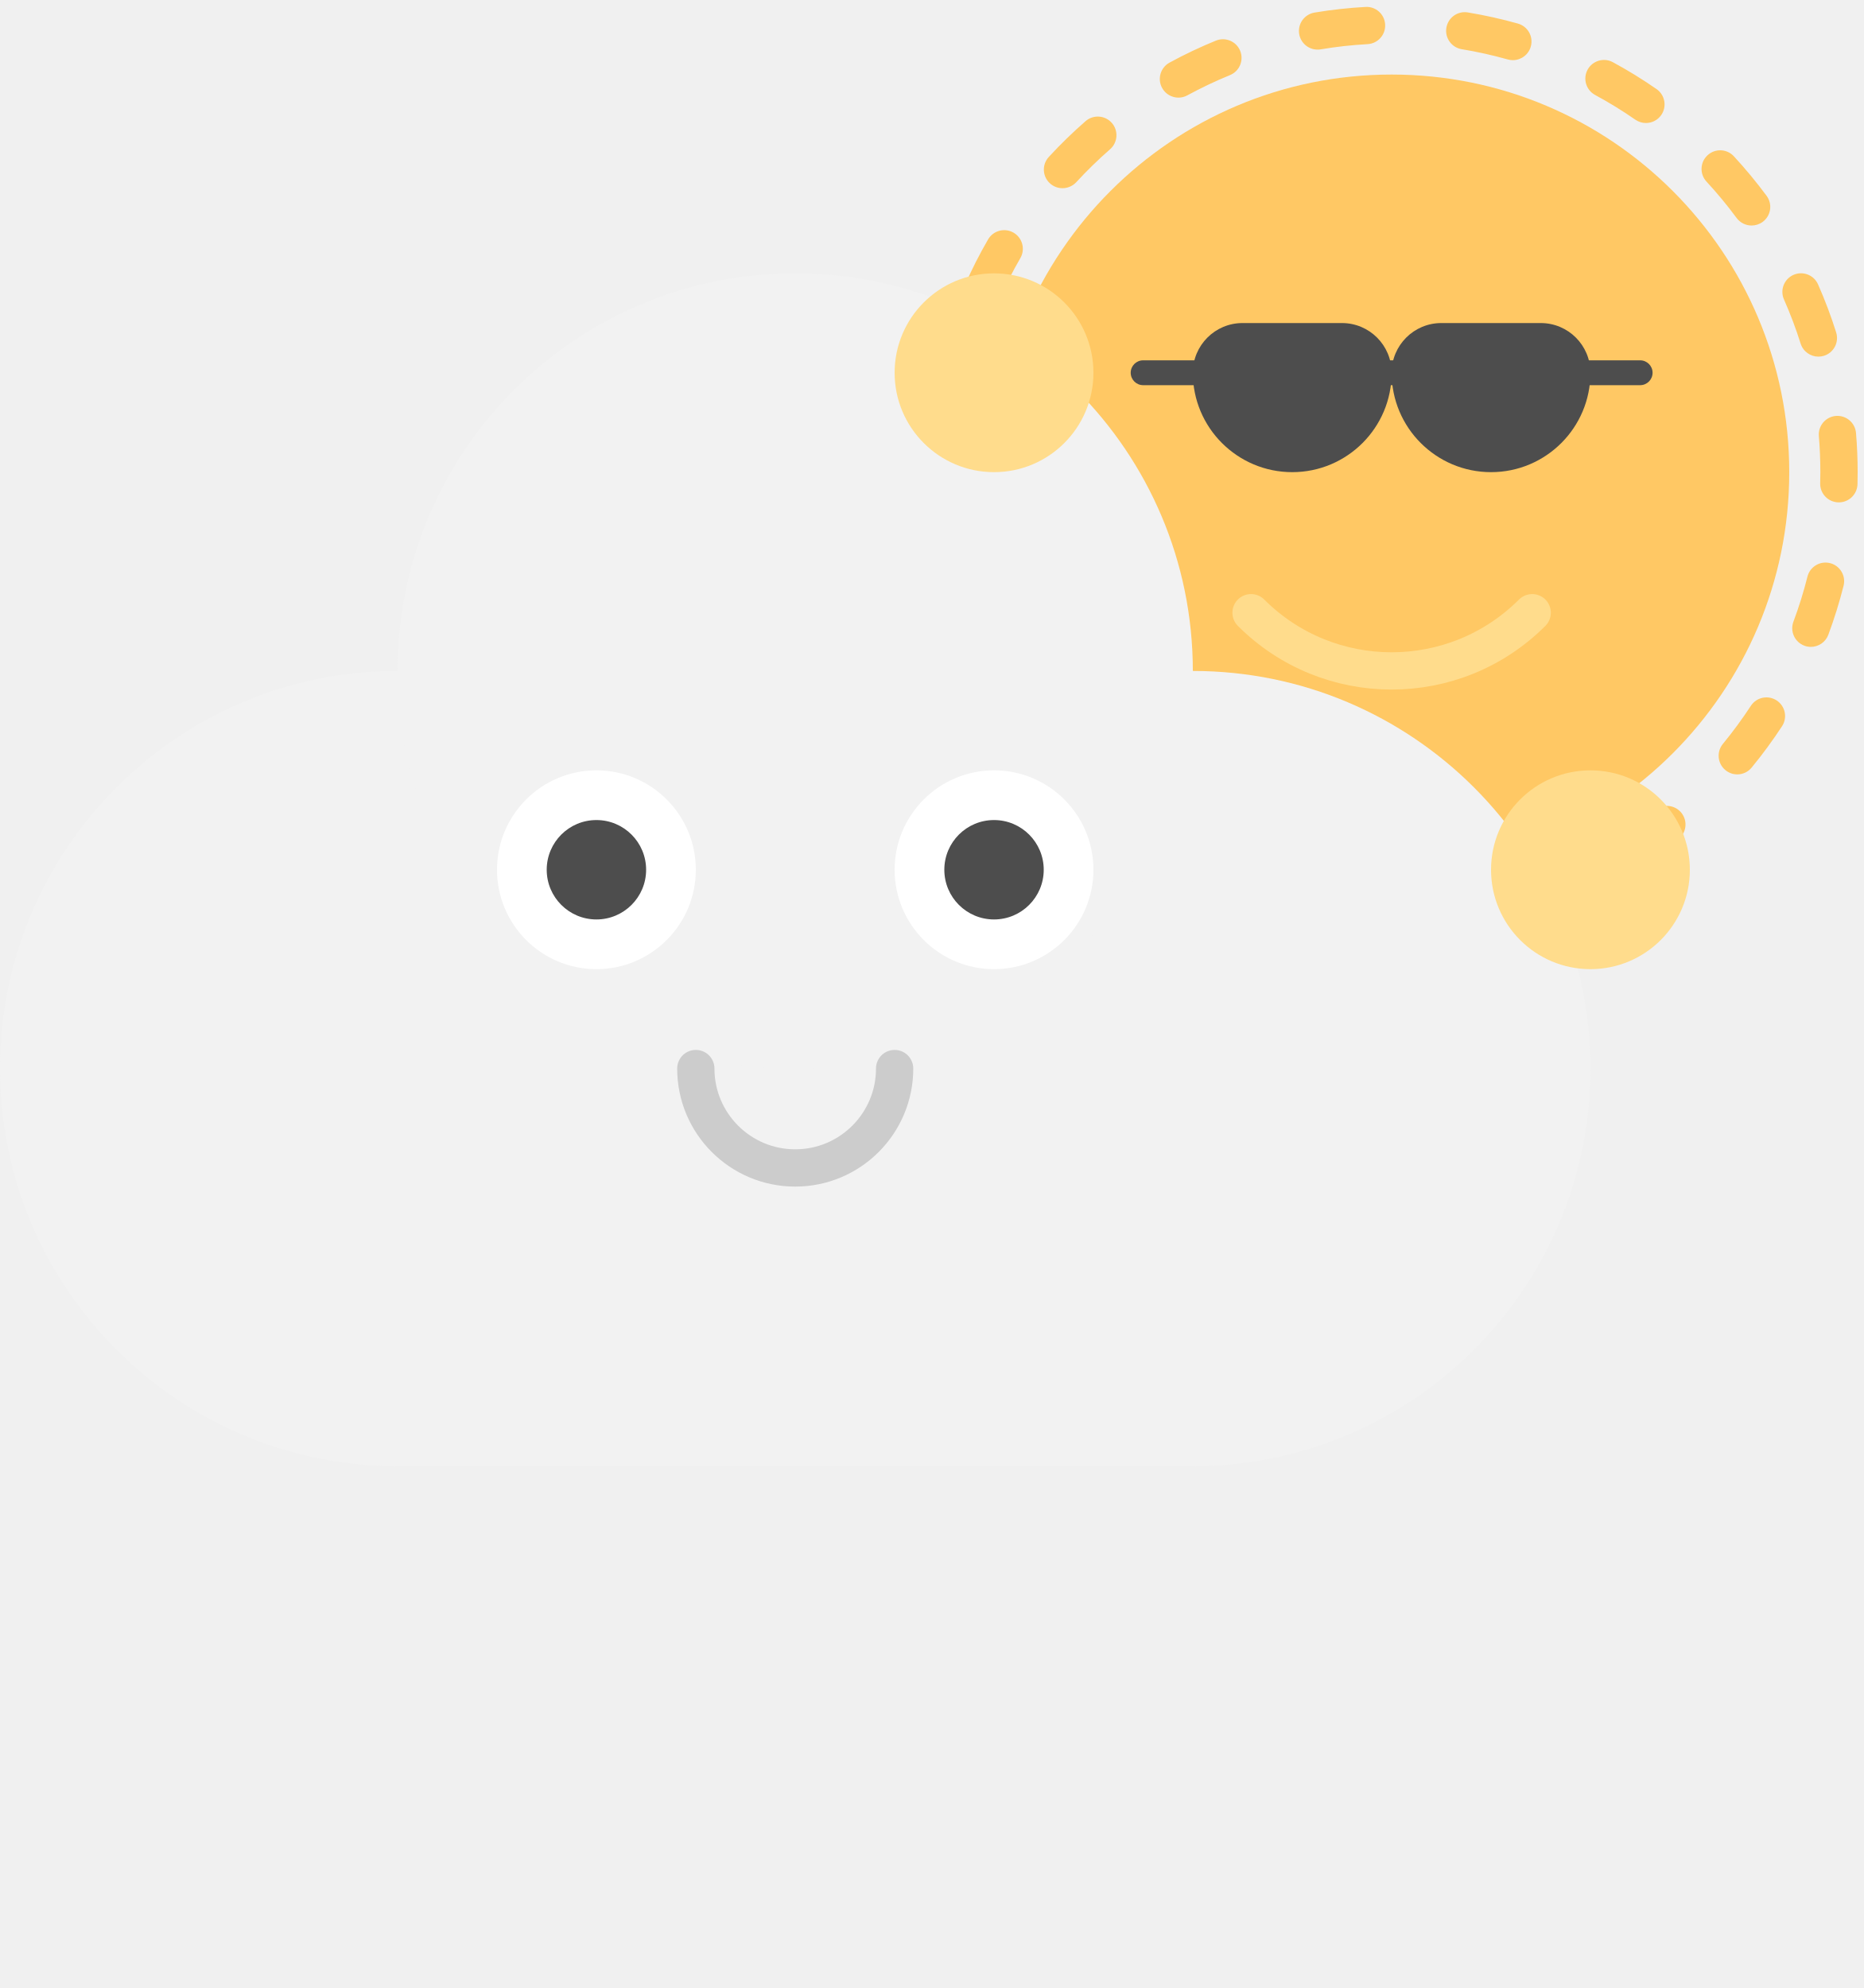
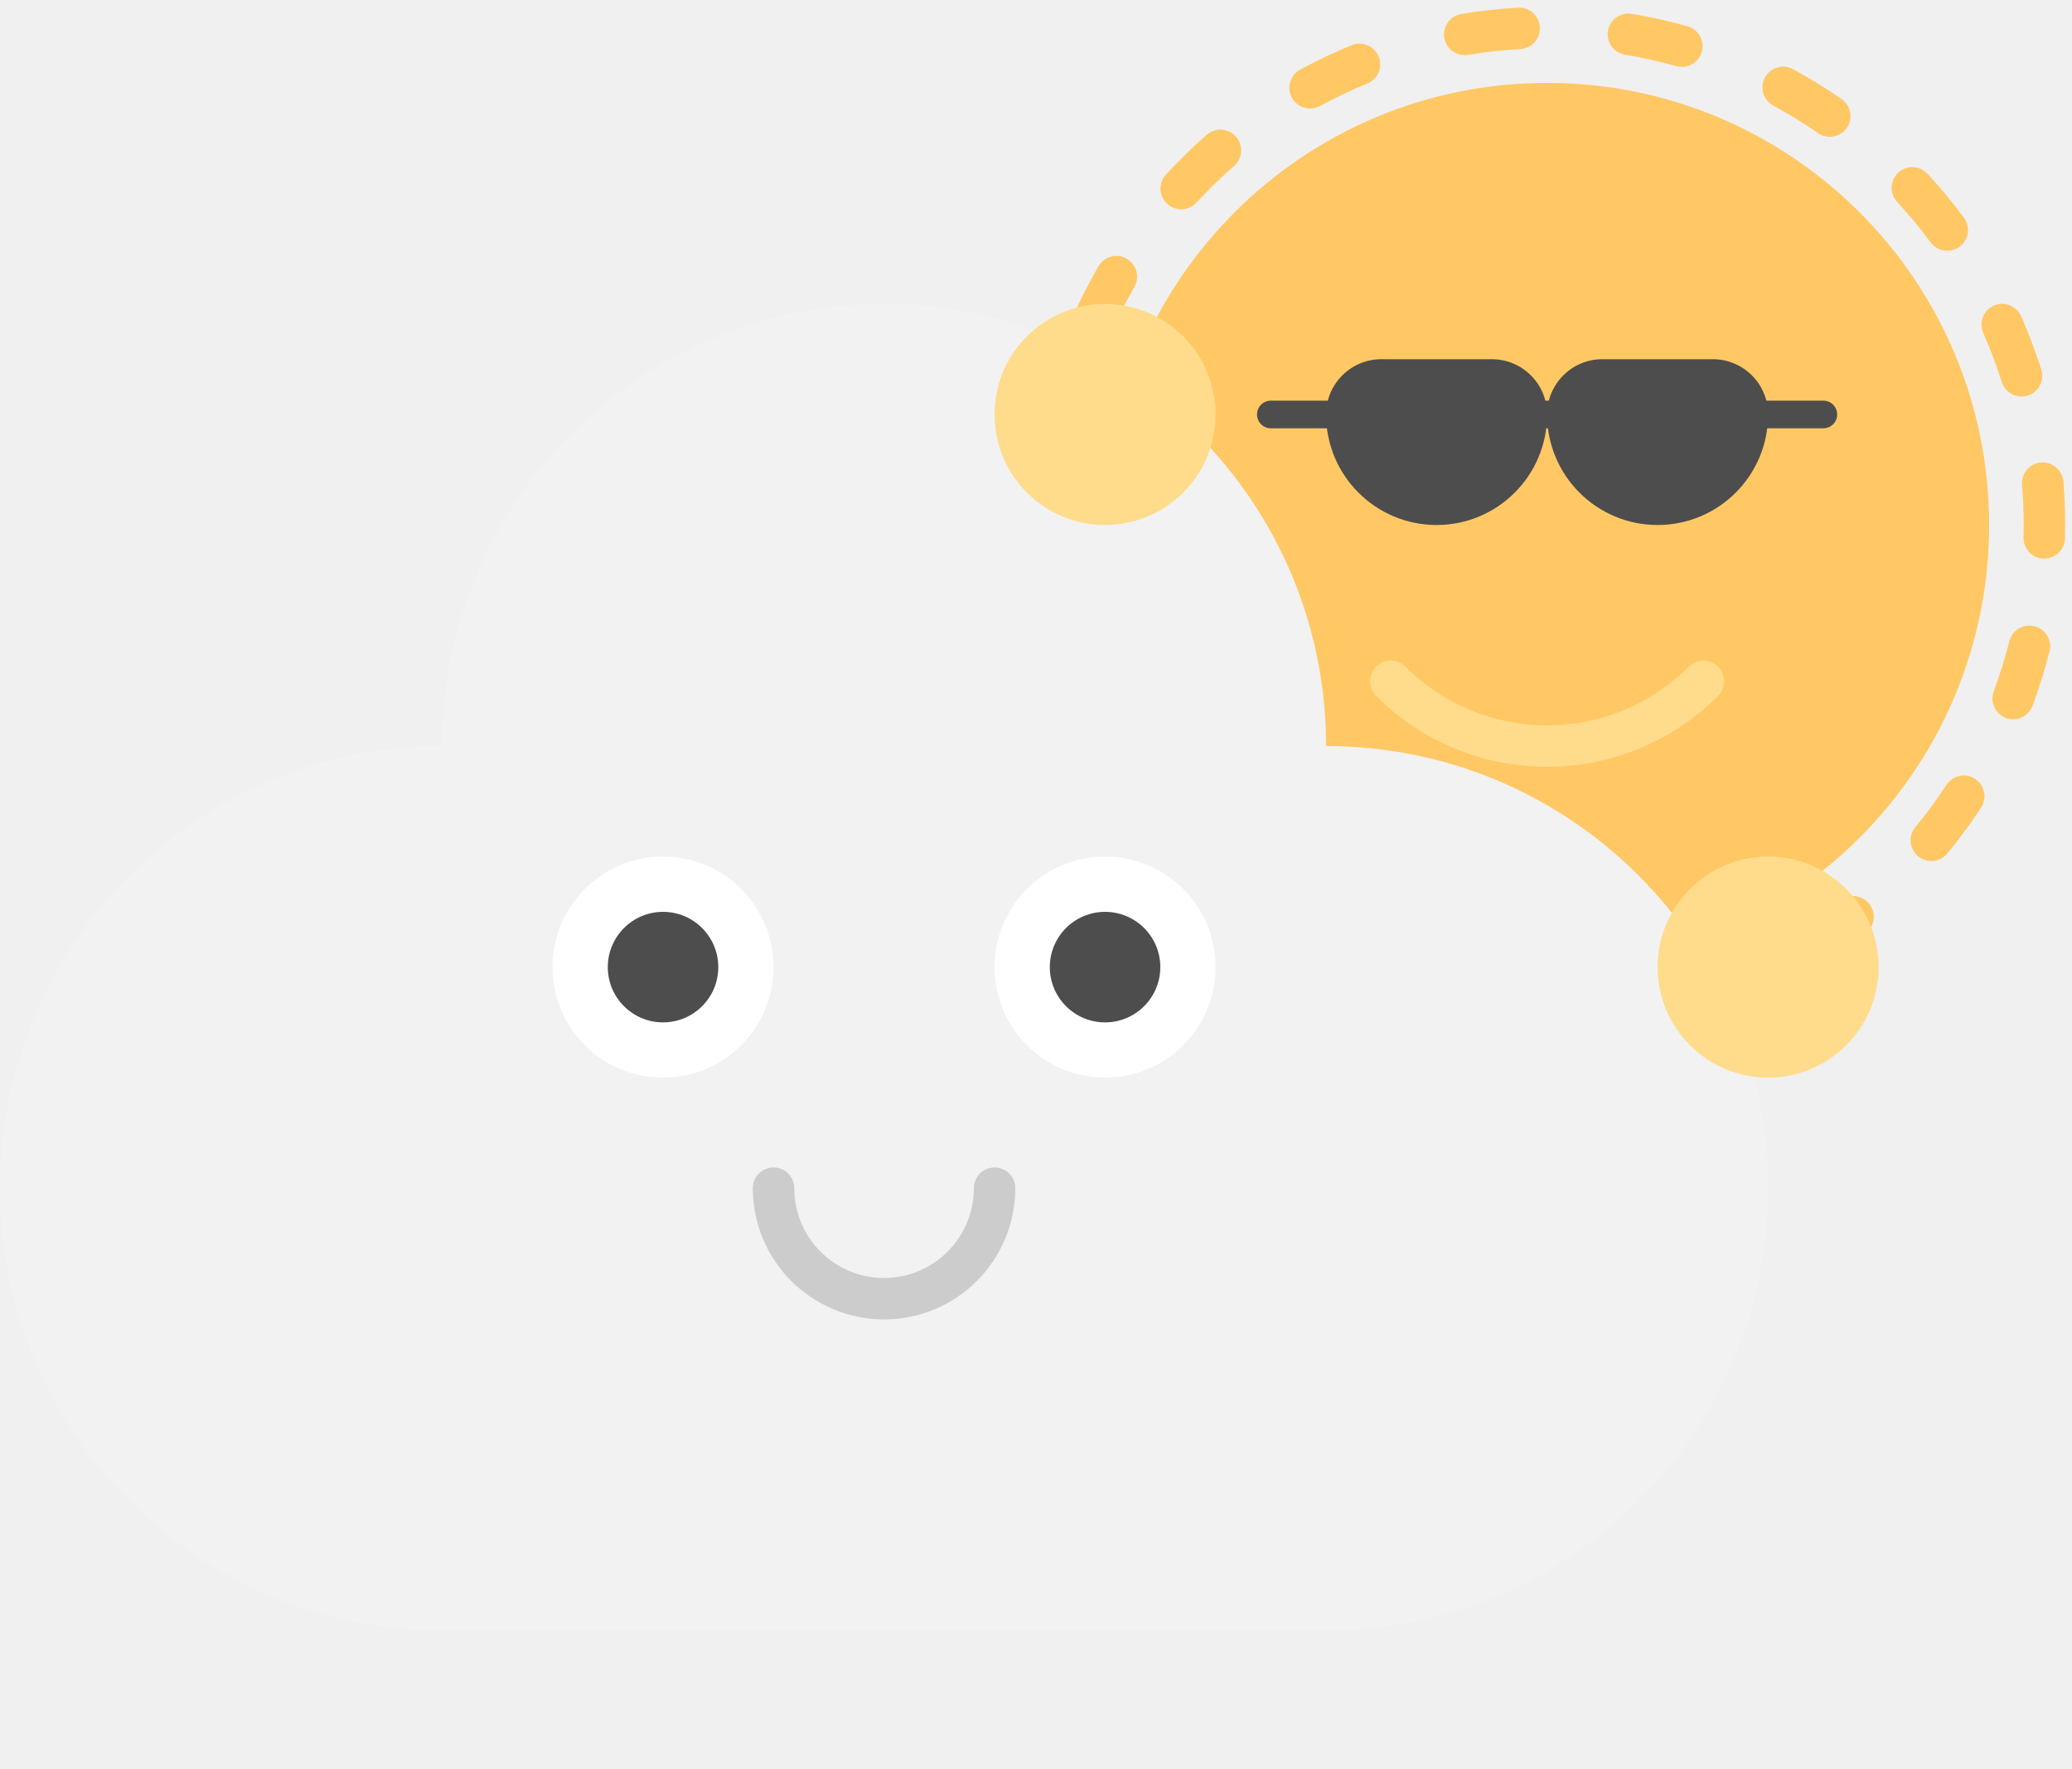
- <svg xmlns="http://www.w3.org/2000/svg" viewBox="0 0 600 640">
+ <svg xmlns="http://www.w3.org/2000/svg" viewBox="0 0 600 512">
  <style type="text/css">
    .hands       { fill:   #FFDC8C }
    .sun-smile   { stroke: #FFDC8C }
    .sun         { fill:   #FFC864 }
    .shades,
    .pupils      { fill:   #4D4D4D }
    .eyes        { fill:   white   }
    .cloud-smile { stroke: #CCC    }
    .cloud       { fill:   #F2F2F2 }
  </style>
  <circle class="sun" clip-rule="evenodd" cx="448" cy="152" fill-rule="evenodd" r="128" />
  <path class="sun" d="m448.06 302c-5.56 0-11.11-.3-16.54-.9-3.29-.36-5.67-3.33-5.31-6.62s3.33-5.67 6.62-5.31c5 .55 10.11.83 15.18.83h.31c3.31 0 6 2.69 6 6s-2.69 6-6 6zm31.71-3.53c-2.74 0-5.22-1.89-5.85-4.68-.73-3.23 1.3-6.44 4.53-7.17 4.92-1.11 9.84-2.51 14.61-4.17 3.13-1.09 6.55.57 7.63 3.7s-.57 6.55-3.7 7.63c-5.19 1.8-10.54 3.32-15.89 4.53-.45.11-.89.16-1.33.16zm-78.51-4.25c-.65 0-1.31-.11-1.95-.33-5.19-1.79-10.34-3.88-15.31-6.24-3-1.42-4.27-5-2.85-7.99 1.42-3 5-4.27 7.99-2.85 4.57 2.16 9.3 4.09 14.08 5.74 3.13 1.08 4.8 4.49 3.72 7.63-.86 2.47-3.19 4.04-5.68 4.04zm122.36-13.71c-2.01 0-3.97-1.01-5.11-2.84-1.75-2.82-.88-6.52 1.94-8.26 4.29-2.66 8.49-5.59 12.46-8.7 2.61-2.04 6.38-1.58 8.42 1.03s1.58 6.38-1.03 8.42c-4.32 3.38-8.87 6.56-13.54 9.45-.97.61-2.06.9-3.14.9zm-164.02-8.91c-1.29 0-2.59-.41-3.69-1.27-4.32-3.37-8.51-7.02-12.45-10.85-2.38-2.31-2.43-6.11-.12-8.48 2.31-2.38 6.11-2.43 8.48-.12 3.62 3.53 7.48 6.89 11.46 9.99 2.61 2.04 3.08 5.81 1.04 8.42-1.16 1.52-2.93 2.31-4.72 2.31zm199.67-22.3c-1.34 0-2.69-.45-3.81-1.37-2.56-2.1-2.93-5.89-.82-8.45 3.21-3.9 6.24-8.03 9-12.25 1.81-2.78 5.53-3.55 8.3-1.74s3.56 5.53 1.74 8.3c-3 4.59-6.29 9.07-9.78 13.31-1.18 1.45-2.89 2.2-4.63 2.2zm-231.77-12.54c-1.96 0-3.87-.95-5.02-2.71-3.01-4.59-5.8-9.4-8.28-14.29-1.5-2.95-.32-6.57 2.63-8.07s6.57-.33 8.07 2.63c2.29 4.5 4.85 8.92 7.62 13.14 1.82 2.77 1.04 6.49-1.73 8.31-1.02.67-2.16.99-3.29.99zm255.46-28.51c-.7 0-1.41-.12-2.1-.38-3.1-1.16-4.68-4.62-3.52-7.72 1.77-4.73 3.29-9.62 4.52-14.51.81-3.21 4.07-5.16 7.28-4.35s5.16 4.07 4.35 7.28c-1.34 5.32-2.99 10.63-4.91 15.78-.9 2.41-3.19 3.9-5.62 3.9zm-274.56-14.85c-2.68 0-5.12-1.81-5.81-4.53-1.35-5.31-2.41-10.77-3.17-16.21-.45-3.28 1.84-6.31 5.12-6.77s6.31 1.84 6.77 5.12c.69 5.01 1.67 10.02 2.91 14.91.82 3.21-1.13 6.48-4.34 7.29-.5.13-.99.19-1.48.19zm283.56-31.67c-.05 0-.11 0-.16 0-3.31-.09-5.93-2.84-5.84-6.15.03-1.19.05-2.38.05-3.58 0-3.87-.16-7.78-.48-11.62-.28-3.3 2.18-6.2 5.48-6.48 3.29-.27 6.2 2.18 6.48 5.48.35 4.17.53 8.42.53 12.62 0 1.3-.02 2.6-.05 3.89-.1 3.26-2.77 5.84-6.01 5.84zm-287.47-15.54c-.16 0-.33-.01-.5-.02-3.3-.27-5.76-3.17-5.49-6.47.45-5.48 1.21-10.99 2.25-16.37.63-3.25 3.79-5.37 7.03-4.74 3.25.63 5.38 3.78 4.75 7.03-.96 4.94-1.66 10.01-2.07 15.05-.26 3.14-2.88 5.52-5.97 5.52zm280.89-31.38c-2.55 0-4.91-1.64-5.72-4.2-1.51-4.81-3.32-9.59-5.36-14.21-1.34-3.03.03-6.57 3.06-7.91s6.57.03 7.91 3.06c2.22 5.03 4.19 10.23 5.83 15.46 1 3.16-.76 6.53-3.92 7.53-.59.18-1.2.27-1.8.27zm-269.29-14.56c-.81 0-1.63-.16-2.41-.51-3.03-1.33-4.41-4.87-3.08-7.91 2.21-5.03 4.72-9.99 7.48-14.74 1.66-2.87 5.33-3.85 8.2-2.19s3.85 5.33 2.19 8.2c-2.53 4.37-4.84 8.93-6.88 13.55-.99 2.26-3.19 3.6-5.5 3.6zm247.79-27.65c-1.84 0-3.65-.84-4.83-2.43-3-4.06-6.26-8-9.69-11.71-2.25-2.43-2.1-6.23.34-8.48 2.43-2.25 6.23-2.1 8.48.34 3.72 4.03 7.26 8.31 10.53 12.72 1.97 2.67 1.41 6.42-1.26 8.39-1.08.79-2.33 1.17-3.57 1.17zm-221.84-12.01c-1.45 0-2.91-.52-4.06-1.58-2.44-2.24-2.6-6.04-.35-8.48 3.72-4.04 7.7-7.92 11.83-11.52 2.5-2.18 6.29-1.92 8.47.57 2.18 2.5 1.92 6.29-.57 8.47-3.8 3.32-7.47 6.89-10.89 10.61-1.2 1.28-2.81 1.93-4.43 1.93zm187.83-20.99c-1.18 0-2.37-.35-3.42-1.07-4.15-2.88-8.51-5.56-12.95-7.96-2.91-1.58-4-5.22-2.42-8.13s5.22-3.99 8.13-2.42c4.83 2.61 9.56 5.53 14.07 8.66 2.72 1.89 3.4 5.63 1.51 8.35-1.15 1.67-3.02 2.57-4.92 2.57zm-150.49-8.17c-2.13 0-4.19-1.13-5.28-3.13-1.58-2.91-.51-6.55 2.4-8.14 4.82-2.63 9.84-5.01 14.92-7.08 3.07-1.25 6.57.22 7.82 3.28 1.25 3.07-.22 6.57-3.28 7.82-4.67 1.91-9.28 4.1-13.72 6.51-.9.5-1.89.74-2.86.74zm107.64-12.06c-.54 0-1.09-.07-1.63-.23-4.86-1.37-9.85-2.48-14.83-3.3-3.27-.54-5.48-3.63-4.94-6.9s3.62-5.48 6.9-4.94c5.42.9 10.84 2.1 16.13 3.59 3.19.9 5.05 4.21 4.15 7.4-.75 2.65-3.16 4.38-5.78 4.38zm-62.87-3.4c-2.88 0-5.42-2.08-5.91-5.01-.55-3.27 1.66-6.36 4.93-6.91 5.4-.9 10.93-1.52 16.42-1.82 3.32-.19 6.14 2.35 6.32 5.66s-2.35 6.14-5.66 6.32c-5.05.28-10.13.84-15.1 1.68-.34.06-.67.08-1 .08z" />
  <g class="detail shades" clip-rule="evenodd">
    <path d="m528 124h-160c-2.21 0-4-1.79-4-4s1.79-4 4-4h160c2.21 0 4 1.79 4 4s-1.79 4-4 4z" />
    <path d="m480 152c-17.67 0-32-14.33-32-32 0-8.84 7.16-16 16-16h32c8.84 0 16 7.16 16 16 0 17.67-14.33 32-32 32z" fill-rule="evenodd" />
    <path d="m416 152c-17.67 0-32-14.33-32-32 0-8.84 7.16-16 16-16h32c8.84 0 16 7.16 16 16 0 17.67-14.33 32-32 32z" fill-rule="evenodd" />
  </g>
  <path class="detail sun-smile" d="m493.25 197.25c-24.99 24.99-65.52 24.99-90.51 0" fill="none" stroke-linecap="round" stroke-miterlimit="10" stroke-width="12" />
  <g class="cloud">
    <path d="m384 472h-256c-70.69 0-128-57.31-128-128 0-70.69 57.31-128 128-128h256c70.69 0 128 57.31 128 128 0 70.69-57.31 128-128 128z" fill-rule="evenodd" />
    <circle cx="256" cy="216" fill-rule="evenodd" r="128" />
  </g>
  <path class="detail cloud-smile" d="m288 344c0 17.67-14.33 32-32 32s-32-14.33-32-32" fill="none" stroke-linecap="round" stroke-miterlimit="10" stroke-width="12" />
  <g class="detail hands">
    <circle cx="320" cy="120" fill-rule="evenodd" r="32" />
    <circle cx="512" cy="280" fill-rule="evenodd" r="32" />
  </g>
  <g class="detail eyes">
    <circle cx="192" cy="280" fill-rule="evenodd" r="32" />
    <circle cx="320" cy="280" fill-rule="evenodd" r="32" />
  </g>
  <g class="detail pupils">
    <circle cx="192" cy="280" fill-rule="evenodd" r="16" />
    <circle cx="320" cy="280" fill-rule="evenodd" r="16" />
  </g>
</svg>
